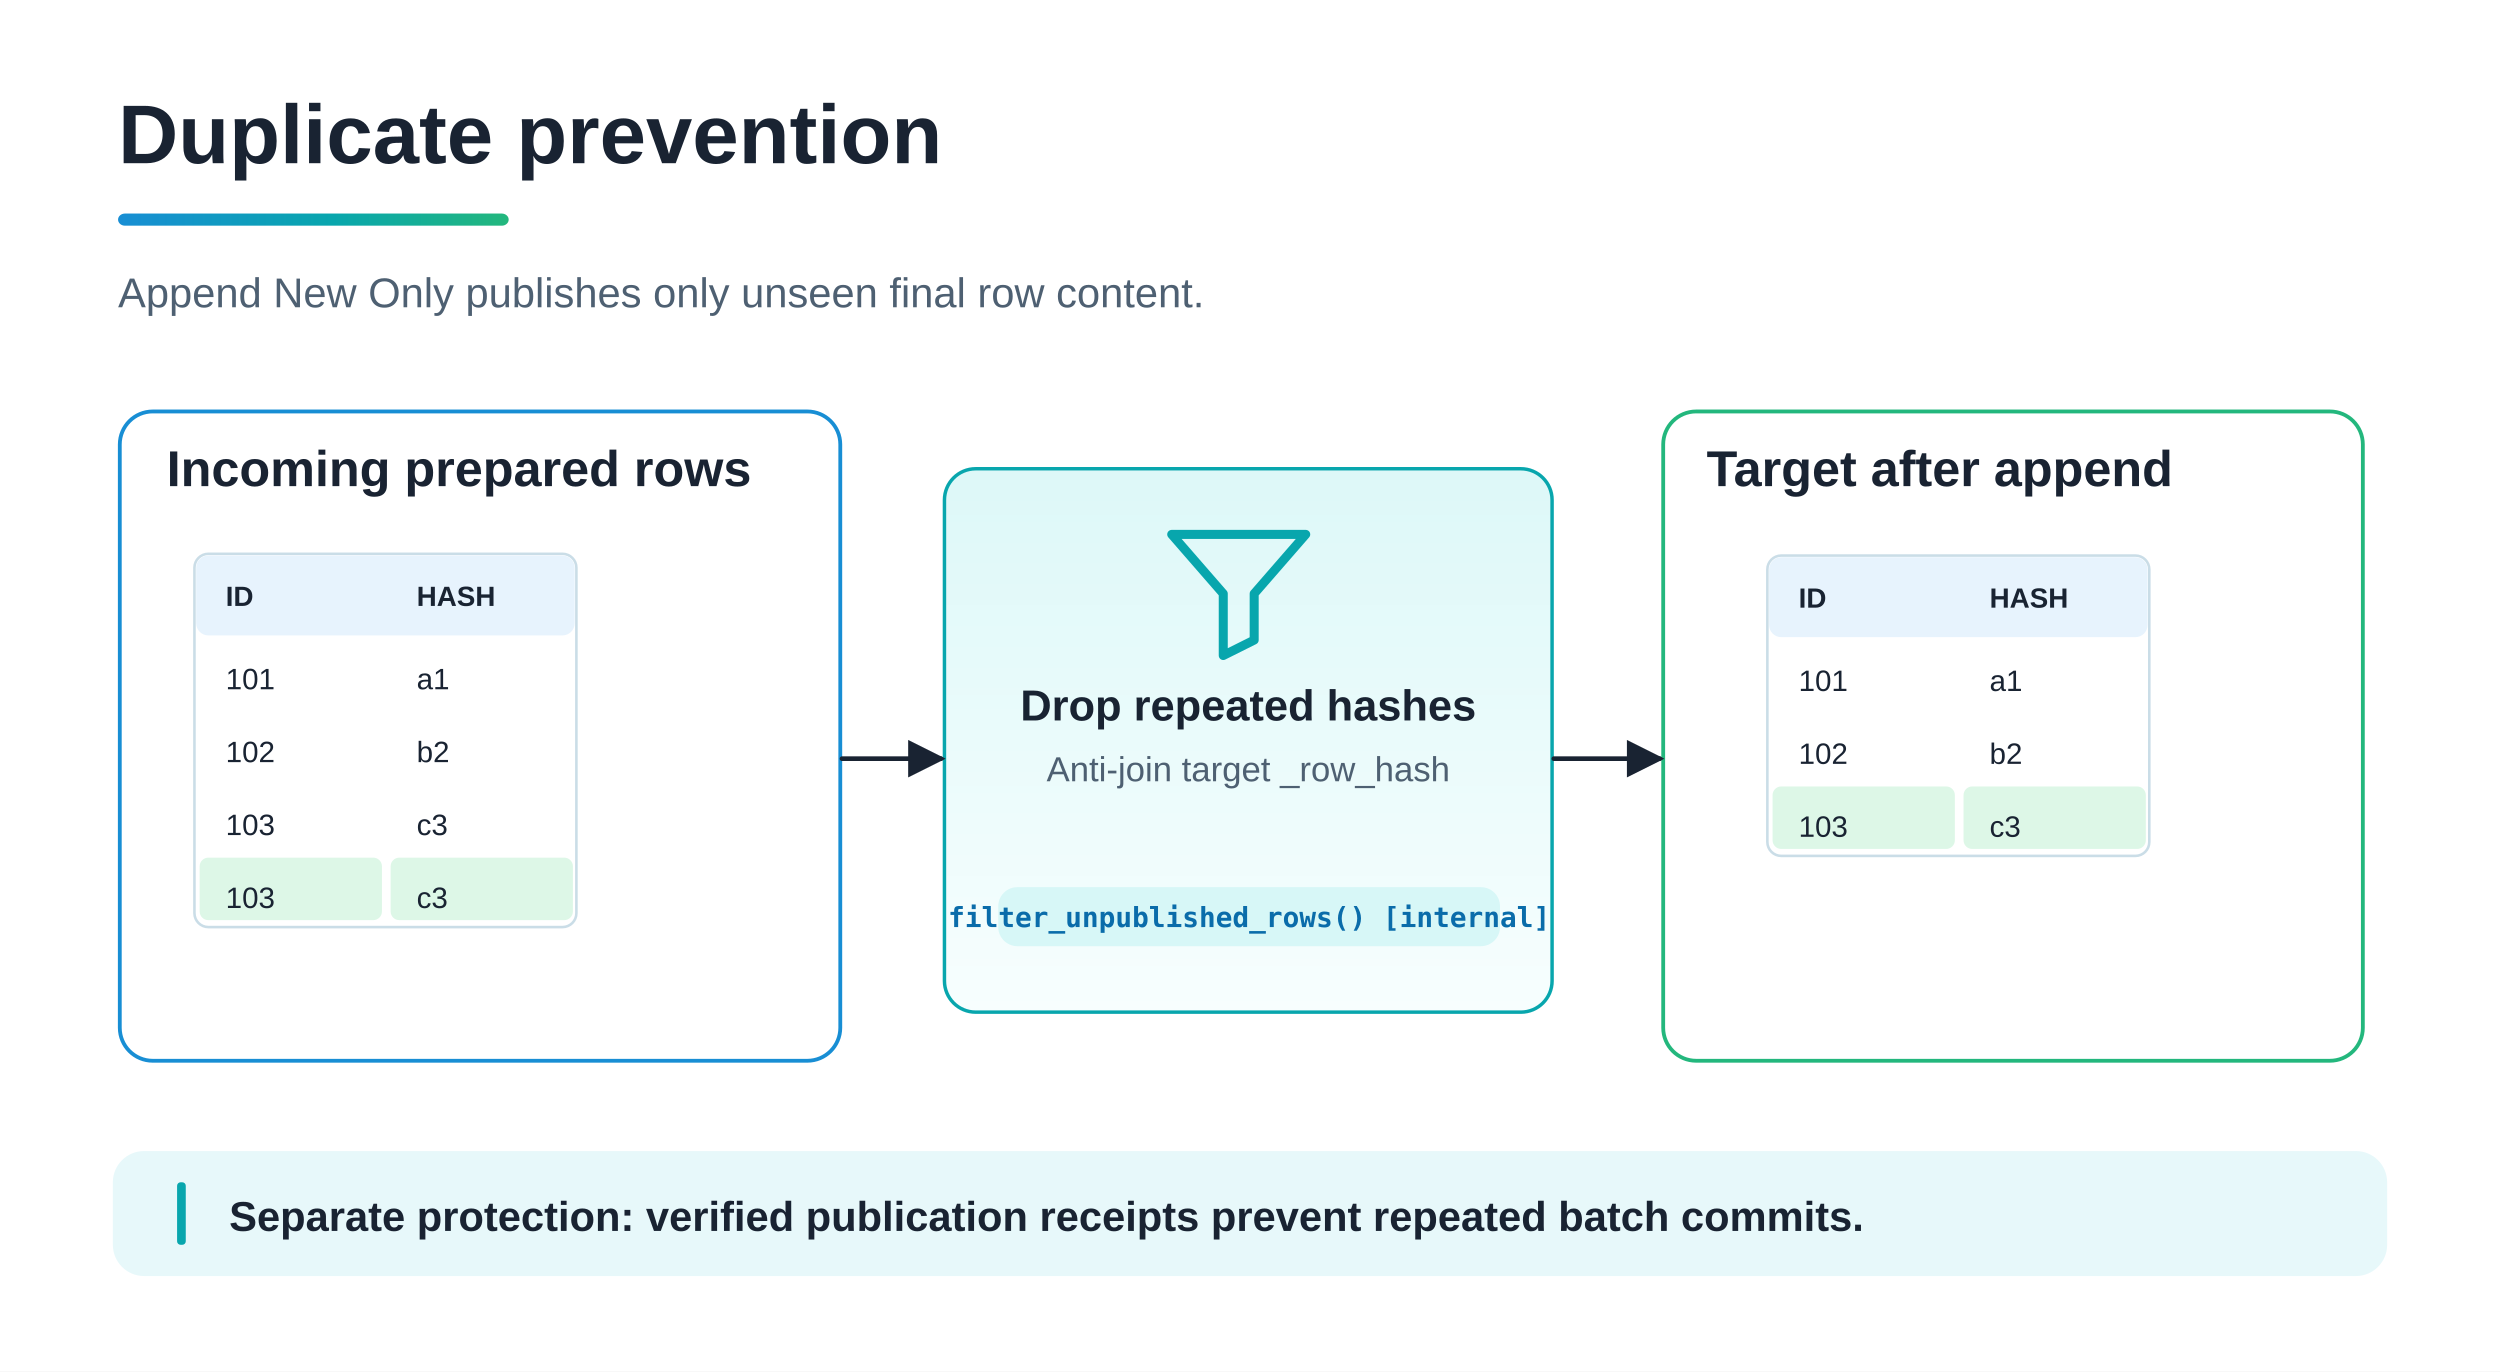
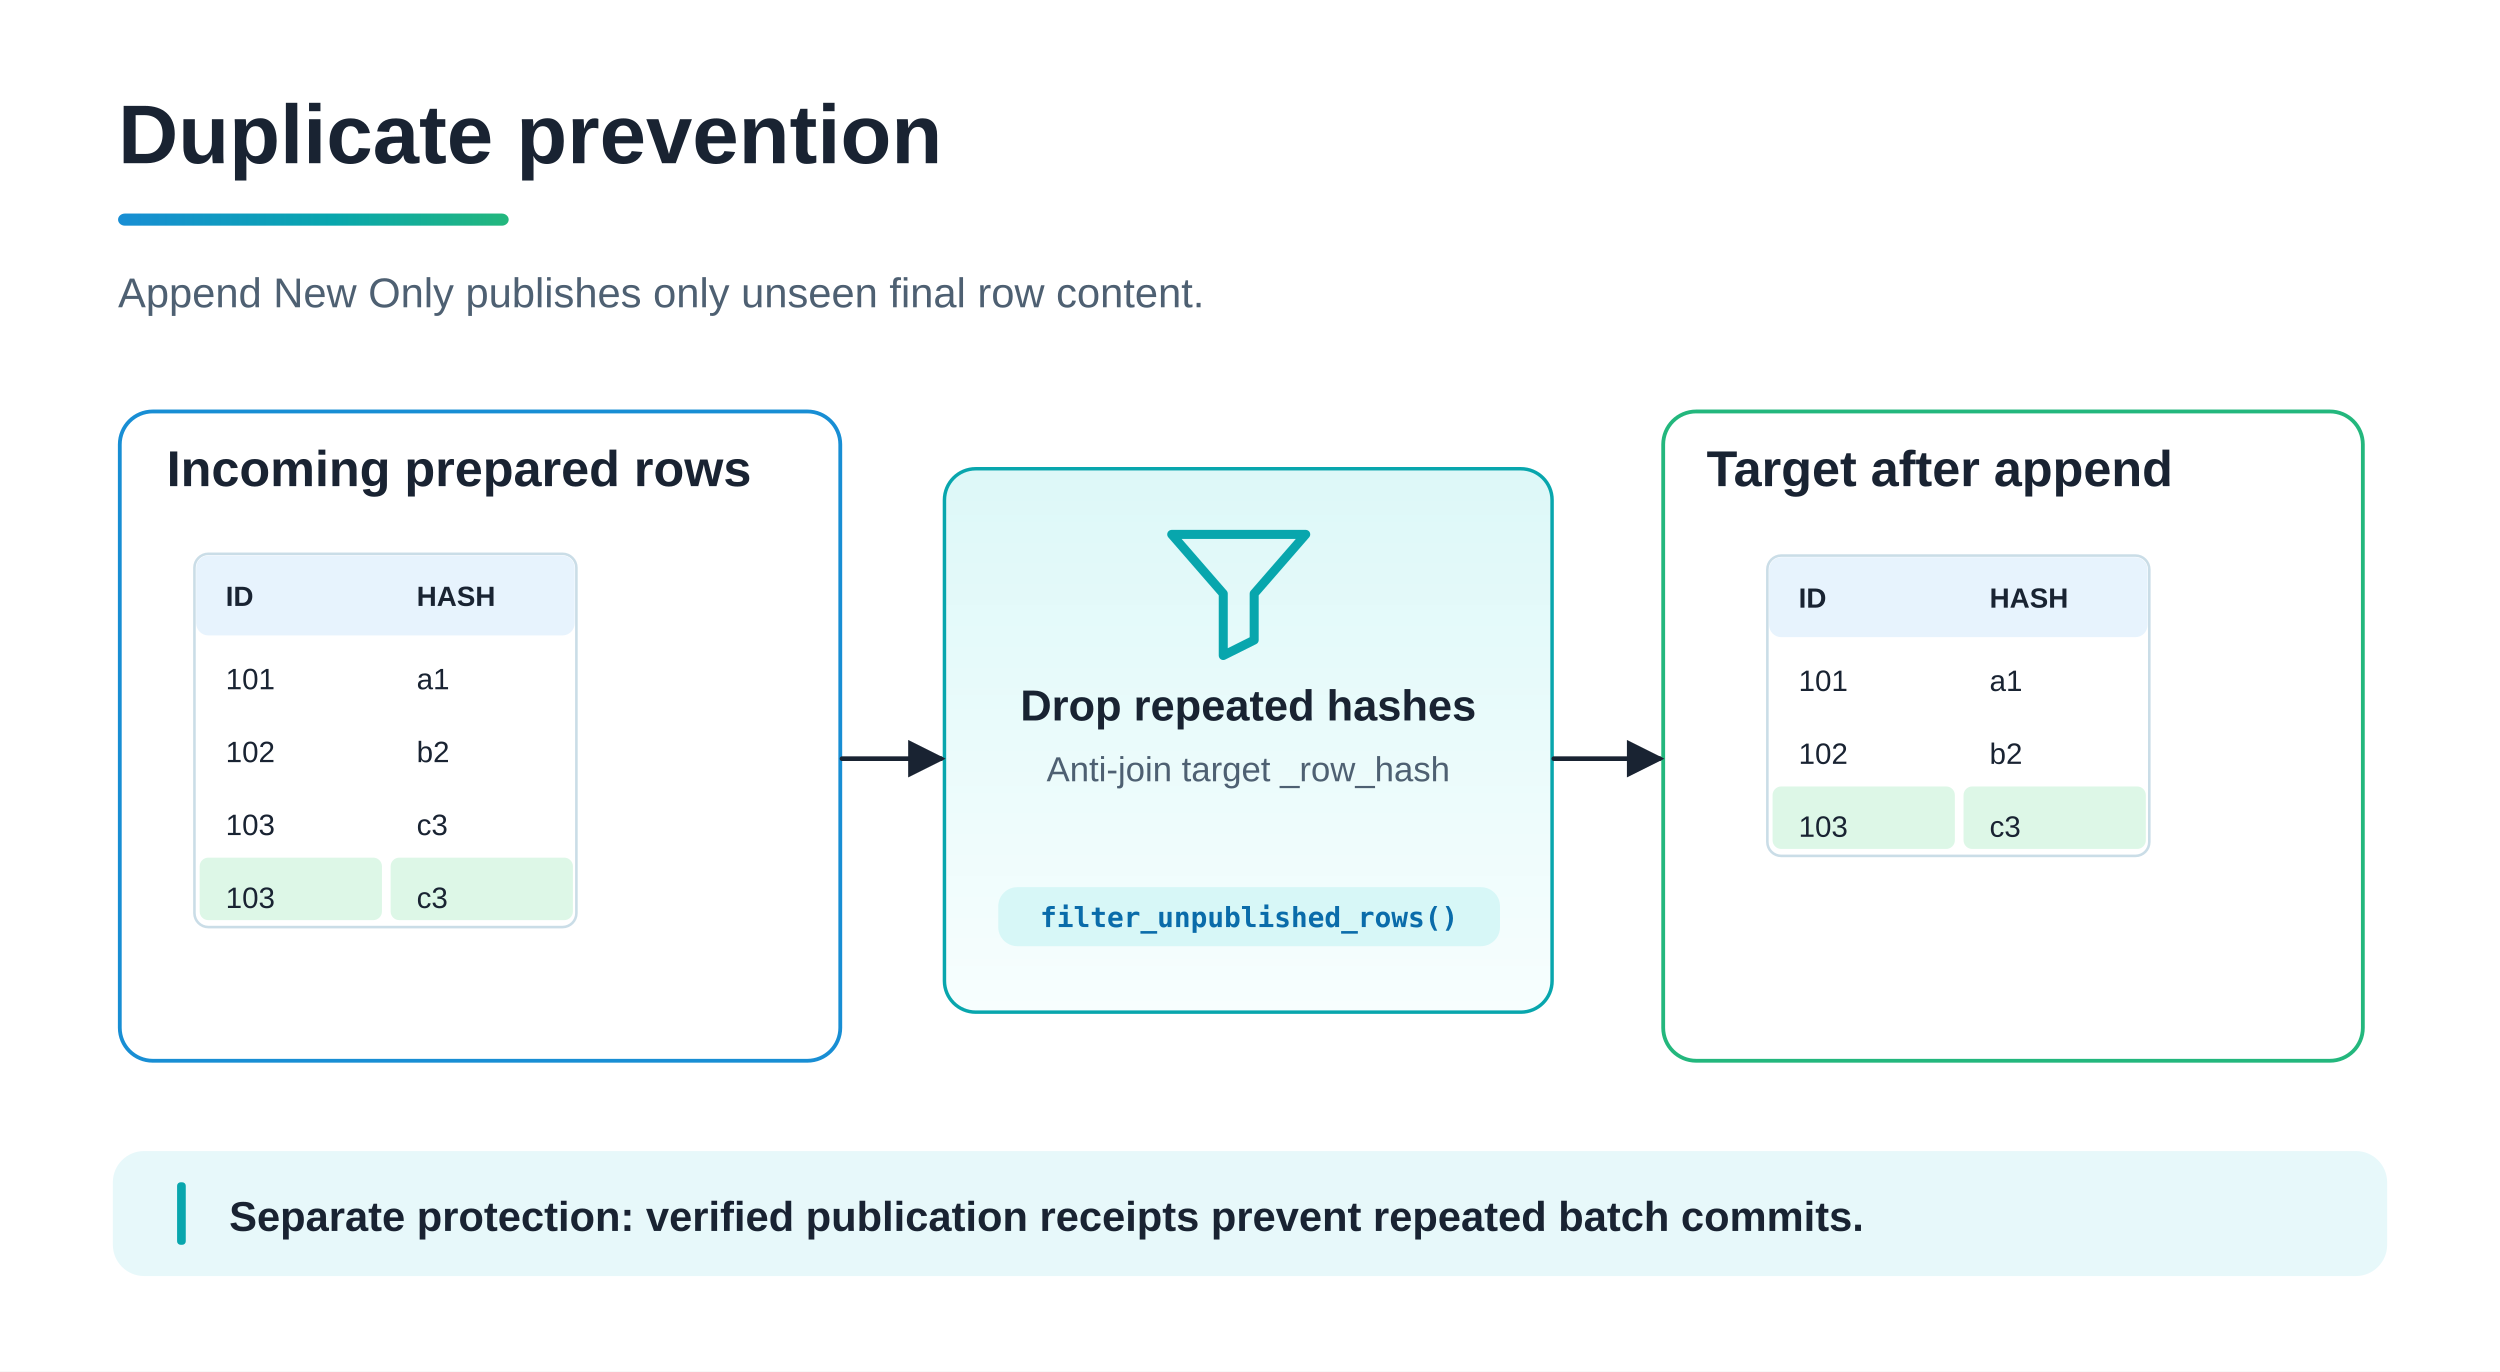
<svg xmlns="http://www.w3.org/2000/svg" width="1440" height="790" viewBox="0 0 1440 790" role="img" aria-label="Duplicate prevention">
  <defs>
    <linearGradient id="accent">
      <stop offset="0%" stop-color="#188ED4" />
      <stop offset="55%" stop-color="#08A6AD" />
      <stop offset="100%" stop-color="#23B77D" />
    </linearGradient>
    <linearGradient id="bl" x2="0" y2="1">
      <stop offset="0%" stop-color="#DDF1FD" />
      <stop offset="100%" stop-color="#F7FCFF" />
    </linearGradient>
    <linearGradient id="gr" x2="0" y2="1">
      <stop offset="0%" stop-color="#DDF8E9" />
      <stop offset="100%" stop-color="#F7FEFA" />
    </linearGradient>
    <linearGradient id="aq" x2="0" y2="1">
      <stop offset="0%" stop-color="#DDF8F8" />
      <stop offset="100%" stop-color="#F7FEFE" />
    </linearGradient>
    <marker id="ar" markerWidth="8" markerHeight="8" refX="7" refY="4" orient="auto">
      <path d="M0 0L8 4L0 8Z" fill="#192332" />
    </marker>
  </defs>
  <rect width="1440" height="790" fill="#fff" />
  <text x="68" y="94" fill="#192332" font-family="Arial,Helvetica,sans-serif" font-size="48" font-weight="700" text-anchor="start">Duplicate prevention</text>
  <rect x="68" y="123" width="225" height="7" rx="4" fill="url(#accent)" />
  <text x="68" y="177" fill="#4E6072" font-family="Arial,Helvetica,sans-serif" font-size="24" font-weight="400" text-anchor="start">Append New Only publishes only unseen final row content.</text>
  <rect x="69" y="237" width="415" height="374" rx="19" fill="#fff" stroke="#188ED4" stroke-width="2.2" />
  <text x="96" y="280" fill="#192332" font-family="Arial,Helvetica,sans-serif" font-size="29" font-weight="700" text-anchor="start">Incoming prepared rows</text>
  <rect x="112" y="319" width="220" height="215" rx="8" fill="#fff" stroke="#CADDE7" stroke-width="1.5" />
  <rect x="113" y="320" width="218" height="46" rx="7" fill="#E7F3FD" />
  <text x="130" y="349" fill="#192332" font-family="Arial,Helvetica,sans-serif" font-size="16" font-weight="700" text-anchor="start">ID</text>
  <text x="240" y="349" fill="#192332" font-family="Arial,Helvetica,sans-serif" font-size="16" font-weight="700" text-anchor="start">HASH</text>
  <text x="130" y="397" fill="#192332" font-family="Arial,Helvetica,sans-serif" font-size="17" font-weight="500" text-anchor="start">101</text>
  <text x="240" y="397" fill="#192332" font-family="Arial,Helvetica,sans-serif" font-size="17" font-weight="500" text-anchor="start">a1</text>
  <text x="130" y="439" fill="#192332" font-family="Arial,Helvetica,sans-serif" font-size="17" font-weight="500" text-anchor="start">102</text>
  <text x="240" y="439" fill="#192332" font-family="Arial,Helvetica,sans-serif" font-size="17" font-weight="500" text-anchor="start">b2</text>
  <text x="130" y="481" fill="#192332" font-family="Arial,Helvetica,sans-serif" font-size="17" font-weight="500" text-anchor="start">103</text>
  <text x="240" y="481" fill="#192332" font-family="Arial,Helvetica,sans-serif" font-size="17" font-weight="500" text-anchor="start">c3</text>
  <rect x="115" y="494" width="105" height="36" rx="5" fill="#DDF7E7" />
  <text x="130" y="523" fill="#192332" font-family="Arial,Helvetica,sans-serif" font-size="17" font-weight="500" text-anchor="start">103</text>
  <rect x="225" y="494" width="105" height="36" rx="5" fill="#DDF7E7" />
  <text x="240" y="523" fill="#192332" font-family="Arial,Helvetica,sans-serif" font-size="17" font-weight="500" text-anchor="start">c3</text>
  <rect x="544" y="270" width="350" height="313" rx="18" fill="url(#aq)" stroke="#08A6AD" stroke-width="2" />
  <g transform="translate(666 290) scale(1.484375)" fill="none" stroke="#08A6AD" stroke-width="3.5" stroke-linejoin="round" stroke-linecap="round">
    <path d="M6 12h52L38 35v18l-12 6V35z" />
  </g>
  <text x="719" y="415" fill="#192332" font-family="Arial,Helvetica,sans-serif" font-size="25" font-weight="700" text-anchor="middle">Drop repeated hashes</text>
  <text x="719" y="450" fill="#4E6072" font-family="Arial,Helvetica,sans-serif" font-size="20" font-weight="400" text-anchor="middle">Anti-join target _row_hash</text>
  <rect x="575" y="511" width="289" height="34" rx="11" fill="#D7F7F7" stroke="none" stroke-width="0" />
-   <text x="719.5" y="534" fill="#0A6CAA" font-family="Consolas,Menlo,monospace" font-size="16" font-weight="600" text-anchor="middle">filter_unpublished_rows() [internal]</text>
+   <text x="719.5" y="534" fill="#0A6CAA" font-family="Consolas,Menlo,monospace" font-size="16" font-weight="600" text-anchor="middle">filter_unpublished_rows()</text>
  <rect x="958" y="237" width="403" height="374" rx="19" fill="#fff" stroke="#23B77D" stroke-width="2.2" />
  <text x="983" y="280" fill="#192332" font-family="Arial,Helvetica,sans-serif" font-size="29" font-weight="700" text-anchor="start">Target after append</text>
  <rect x="1018" y="320" width="220" height="173" rx="8" fill="#fff" stroke="#CADDE7" stroke-width="1.5" />
  <rect x="1019" y="321" width="218" height="46" rx="7" fill="#E7F3FD" />
  <text x="1036" y="350" fill="#192332" font-family="Arial,Helvetica,sans-serif" font-size="16" font-weight="700" text-anchor="start">ID</text>
  <text x="1146" y="350" fill="#192332" font-family="Arial,Helvetica,sans-serif" font-size="16" font-weight="700" text-anchor="start">HASH</text>
  <text x="1036" y="398" fill="#192332" font-family="Arial,Helvetica,sans-serif" font-size="17" font-weight="500" text-anchor="start">101</text>
  <text x="1146" y="398" fill="#192332" font-family="Arial,Helvetica,sans-serif" font-size="17" font-weight="500" text-anchor="start">a1</text>
  <text x="1036" y="440" fill="#192332" font-family="Arial,Helvetica,sans-serif" font-size="17" font-weight="500" text-anchor="start">102</text>
  <text x="1146" y="440" fill="#192332" font-family="Arial,Helvetica,sans-serif" font-size="17" font-weight="500" text-anchor="start">b2</text>
  <rect x="1021" y="453" width="105" height="36" rx="5" fill="#DDF7E7" />
  <text x="1036" y="482" fill="#192332" font-family="Arial,Helvetica,sans-serif" font-size="17" font-weight="500" text-anchor="start">103</text>
  <rect x="1131" y="453" width="105" height="36" rx="5" fill="#DDF7E7" />
  <text x="1146" y="482" fill="#192332" font-family="Arial,Helvetica,sans-serif" font-size="17" font-weight="500" text-anchor="start">c3</text>
  <path d="M485 437 H542" fill="none" stroke="#192332" stroke-width="2.7" stroke-linecap="round" marker-end="url(#ar)" />
  <path d="M895 437 H956" fill="none" stroke="#192332" stroke-width="2.7" stroke-linecap="round" marker-end="url(#ar)" />
  <rect x="65" y="663" width="1310" height="72" rx="18" fill="#E7F8FA" stroke="none" stroke-width="0" />
  <rect x="102" y="681" width="5" height="36" rx="2" fill="#08A6AD" />
  <text x="132" y="709" fill="#192332" font-family="Arial,Helvetica,sans-serif" font-size="24" font-weight="600" text-anchor="start">Separate protection: verified publication receipts prevent repeated batch commits.</text>
</svg>
